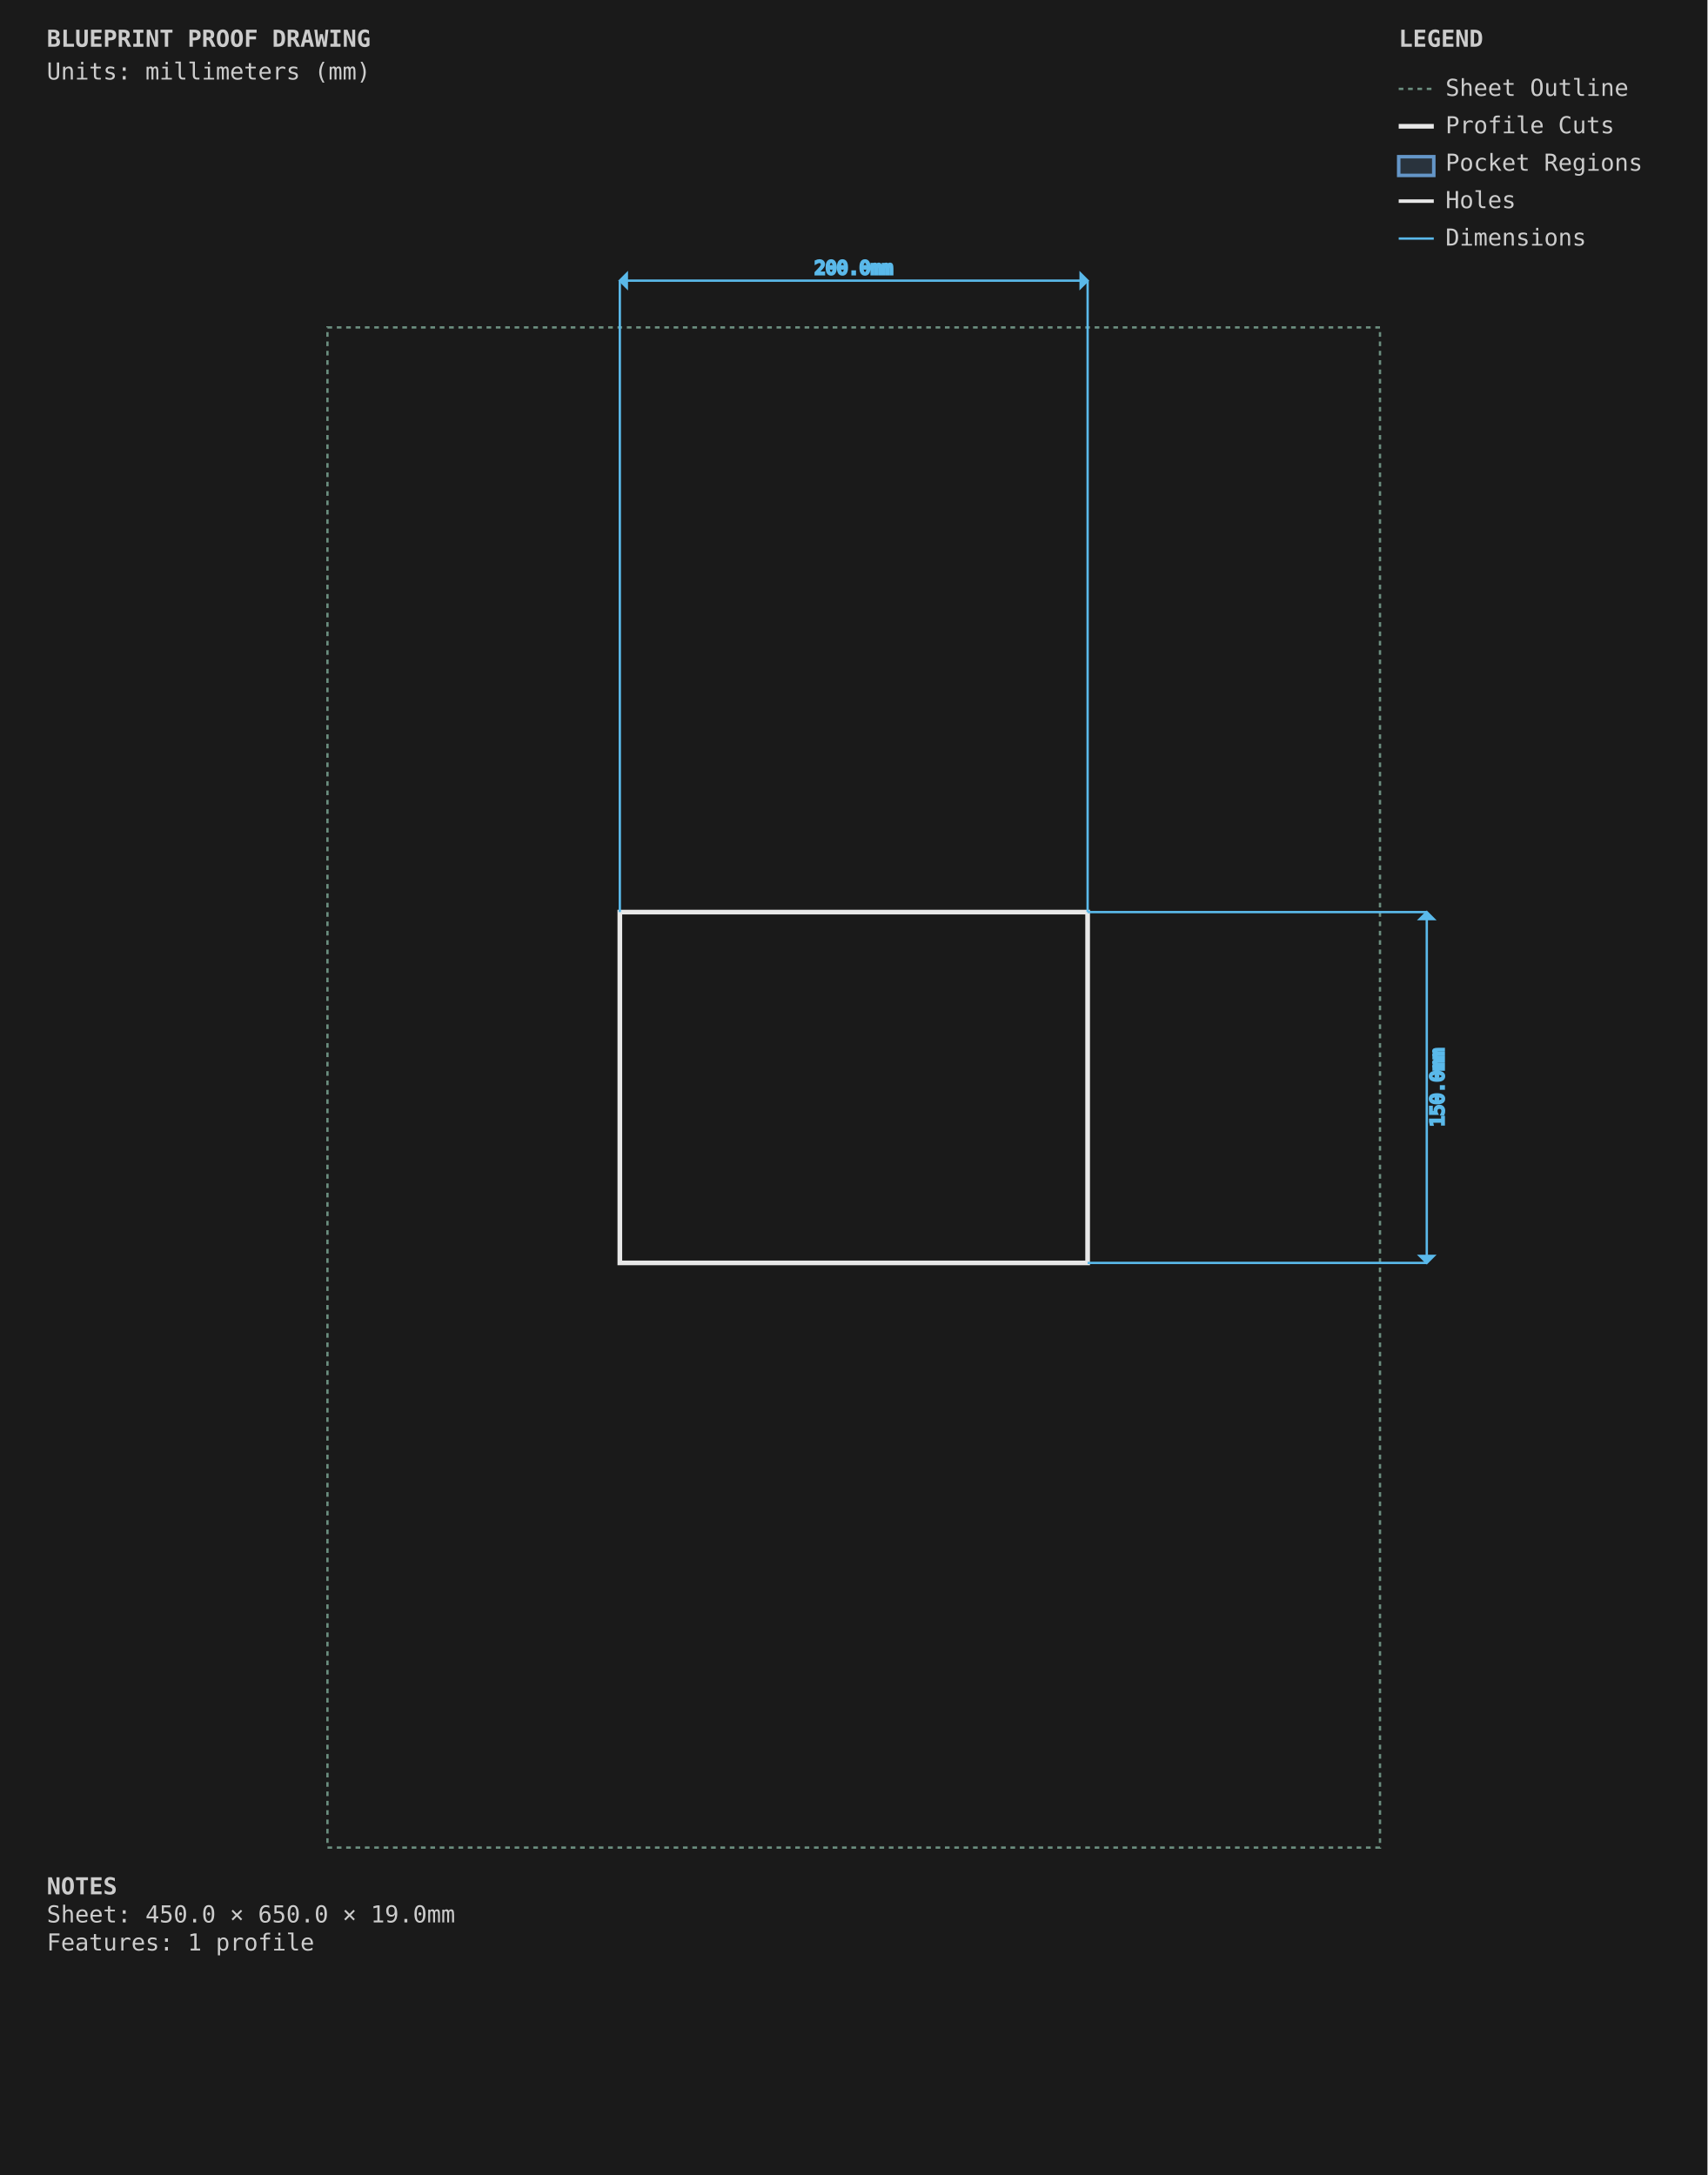
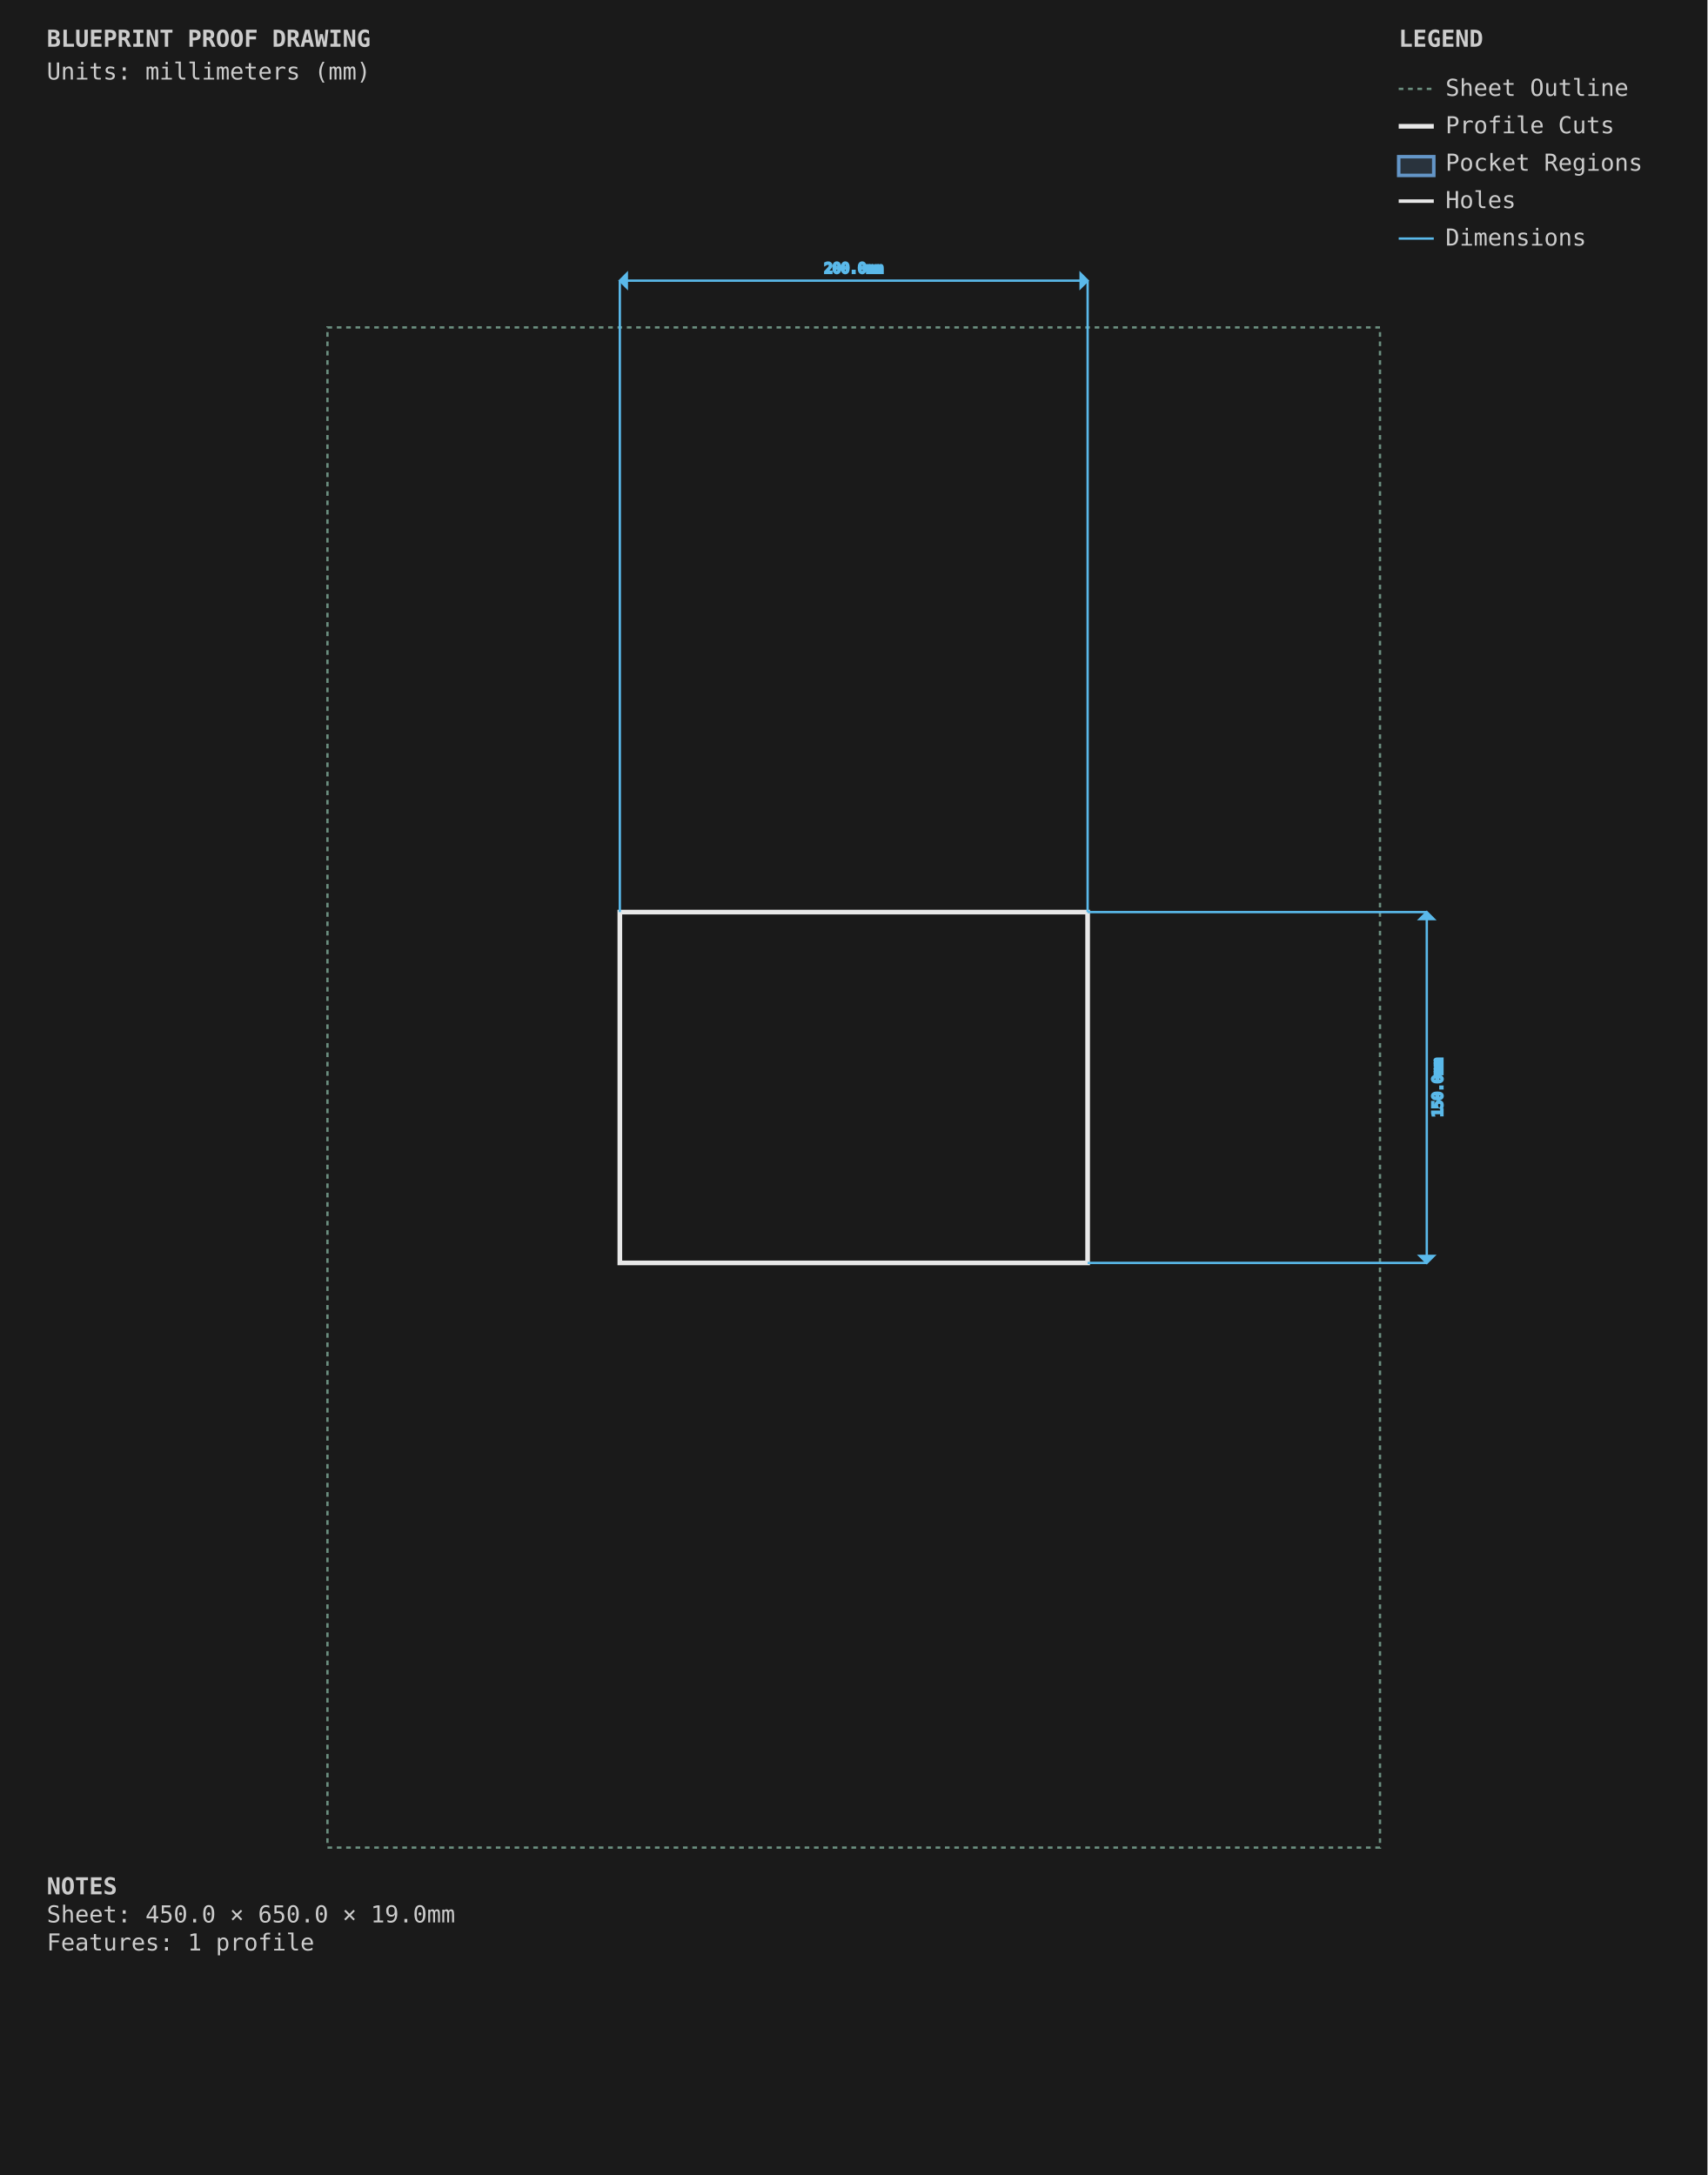
<svg xmlns="http://www.w3.org/2000/svg" viewBox="0 0 730.0 930.0" width="730.0mm" height="930.0mm">
  <style>
        .sheet-outline { stroke: #6b8e7f; stroke-width: 1; fill: none; stroke-dasharray: 2,2; }
        .profile-cuts { stroke: #e8e8e8; stroke-width: 2; fill: none; }
        .pocket-regions { stroke: #6496c8; stroke-width: 1.5; fill: #6496c8; fill-opacity: 0.2; }
        .holes { stroke: #e8e8e8; stroke-width: 1.5; fill: none; }
        .engrave-paths { stroke: #888888; stroke-width: 1; fill: none; stroke-dasharray: 4,4; }
        .construction { stroke: #6b8e7f; stroke-width: 0.5; fill: none; stroke-dasharray: 2,2; }
        .dimensions { stroke: #5ab9ea; stroke-width: 1; fill: none; }
-         .dimension-text { fill: #5ab9ea; font-family: monospace; font-size: 8px; }
+         .dimension-text { fill: #888888; font-family: monospace; font-size: 6px; }
        .gap-dimensions { stroke: #ff9500; stroke-width: 1; fill: none; }
-         .gap-text { fill: #ff9500; font-family: monospace; font-size: 8px; }
+         .gap-text { fill: #888888; font-family: monospace; font-size: 6px; }
        .notes { fill: #cccccc; font-family: monospace; font-size: 10px; }
        .legend { fill: #cccccc; font-family: monospace; font-size: 10px; }
    </style>
  <rect x="0" y="0" width="730.0" height="930.0" fill="#1a1a1a" />
  <g id="SHEET_OUTLINE" class="sheet-outline">
    <rect x="140" y="140" width="450.0" height="650.0" />
  </g>
  <g id="PROFILE_CUTS" class="profile-cuts">
    <rect x="265.0" y="390.0" width="200.0" height="150.0" />
  </g>
  <g id="POCKET_REGIONS" class="pocket-regions" />
  <g id="ENGRAVE_PATHS" class="engrave-paths" />
  <g id="HOLES" class="holes" />
  <g id="CONSTRUCTION" class="construction" />
  <g id="DIMENSIONS" class="dimensions">
    <line x1="265.0" y1="390.0" x2="265.0" y2="120.0" stroke="#5ab9ea" stroke-width="1" />
    <line x1="465.0" y1="390.0" x2="465.0" y2="120.0" stroke="#5ab9ea" stroke-width="1" />
    <line x1="265.0" y1="120.0" x2="465.0" y2="120.0" stroke="#5ab9ea" stroke-width="1" />
    <polygon points="265.0,120.0 268.0,117.0 268.0,123.0" fill="#5ab9ea" />
    <polygon points="465.0,120.0 462.0,117.0 462.0,123.0" fill="#5ab9ea" />
    <text x="365.0" y="115.0" class="dimension-text" text-anchor="middle" dominant-baseline="middle">200.0mm</text>
    <line x1="465.0" y1="390.0" x2="610.0" y2="390.0" stroke="#5ab9ea" stroke-width="1" />
    <line x1="465.0" y1="540.0" x2="610.0" y2="540.0" stroke="#5ab9ea" stroke-width="1" />
    <line x1="610.0" y1="390.0" x2="610.0" y2="540.0" stroke="#5ab9ea" stroke-width="1" />
    <polygon points="610.0,390.0 607.0,393.0 613.0,393.0" fill="#5ab9ea" />
    <polygon points="610.0,540.0 607.0,537.0 613.0,537.0" fill="#5ab9ea" />
    <text x="615.0" y="465.0" class="dimension-text" text-anchor="middle" dominant-baseline="middle" transform="rotate(-90 615.0 465.0)">150.0mm</text>
  </g>
  <g id="NOTES" class="notes">
    <text x="20" y="810.0" class="notes" font-weight="bold">NOTES</text>
    <text x="20" y="822.0" class="notes">Sheet: 450.0 × 650.0 × 19.0mm</text>
    <text x="20" y="834.0" class="notes">Features: 1 profile</text>
  </g>
  <g id="TITLE_BLOCK" class="title-block">
    <text x="20" y="20" class="notes" font-weight="bold" font-size="14px">BLUEPRINT PROOF DRAWING</text>
    <text x="20" y="34" class="notes" font-size="9px">Units: millimeters (mm)</text>
  </g>
  <g id="LEGEND" class="legend">
    <text x="598.0" y="20" class="legend" font-weight="bold">LEGEND</text>
    <line x1="598.0" y1="38" x2="613.0" y2="38" stroke="#6b8e7f" stroke-width="1" stroke-dasharray="2,2" />
    <text x="618.0" y="41" class="legend">Sheet Outline</text>
    <line x1="598.0" y1="54" x2="613.0" y2="54" stroke="#e8e8e8" stroke-width="2" />
    <text x="618.0" y="57" class="legend">Profile Cuts</text>
    <rect x="598.0" y="67" width="15.0" height="8" stroke="#6496c8" stroke-width="1.5" fill="#6496c8" fill-opacity="0.2" />
    <text x="618.0" y="73" class="legend">Pocket Regions</text>
    <line x1="598.0" y1="86" x2="613.0" y2="86" stroke="#e8e8e8" stroke-width="1.5" />
    <text x="618.0" y="89" class="legend">Holes</text>
    <line x1="598.0" y1="102" x2="613.0" y2="102" stroke="#5ab9ea" stroke-width="1" />
    <text x="618.0" y="105" class="legend">Dimensions</text>
  </g>
</svg>
